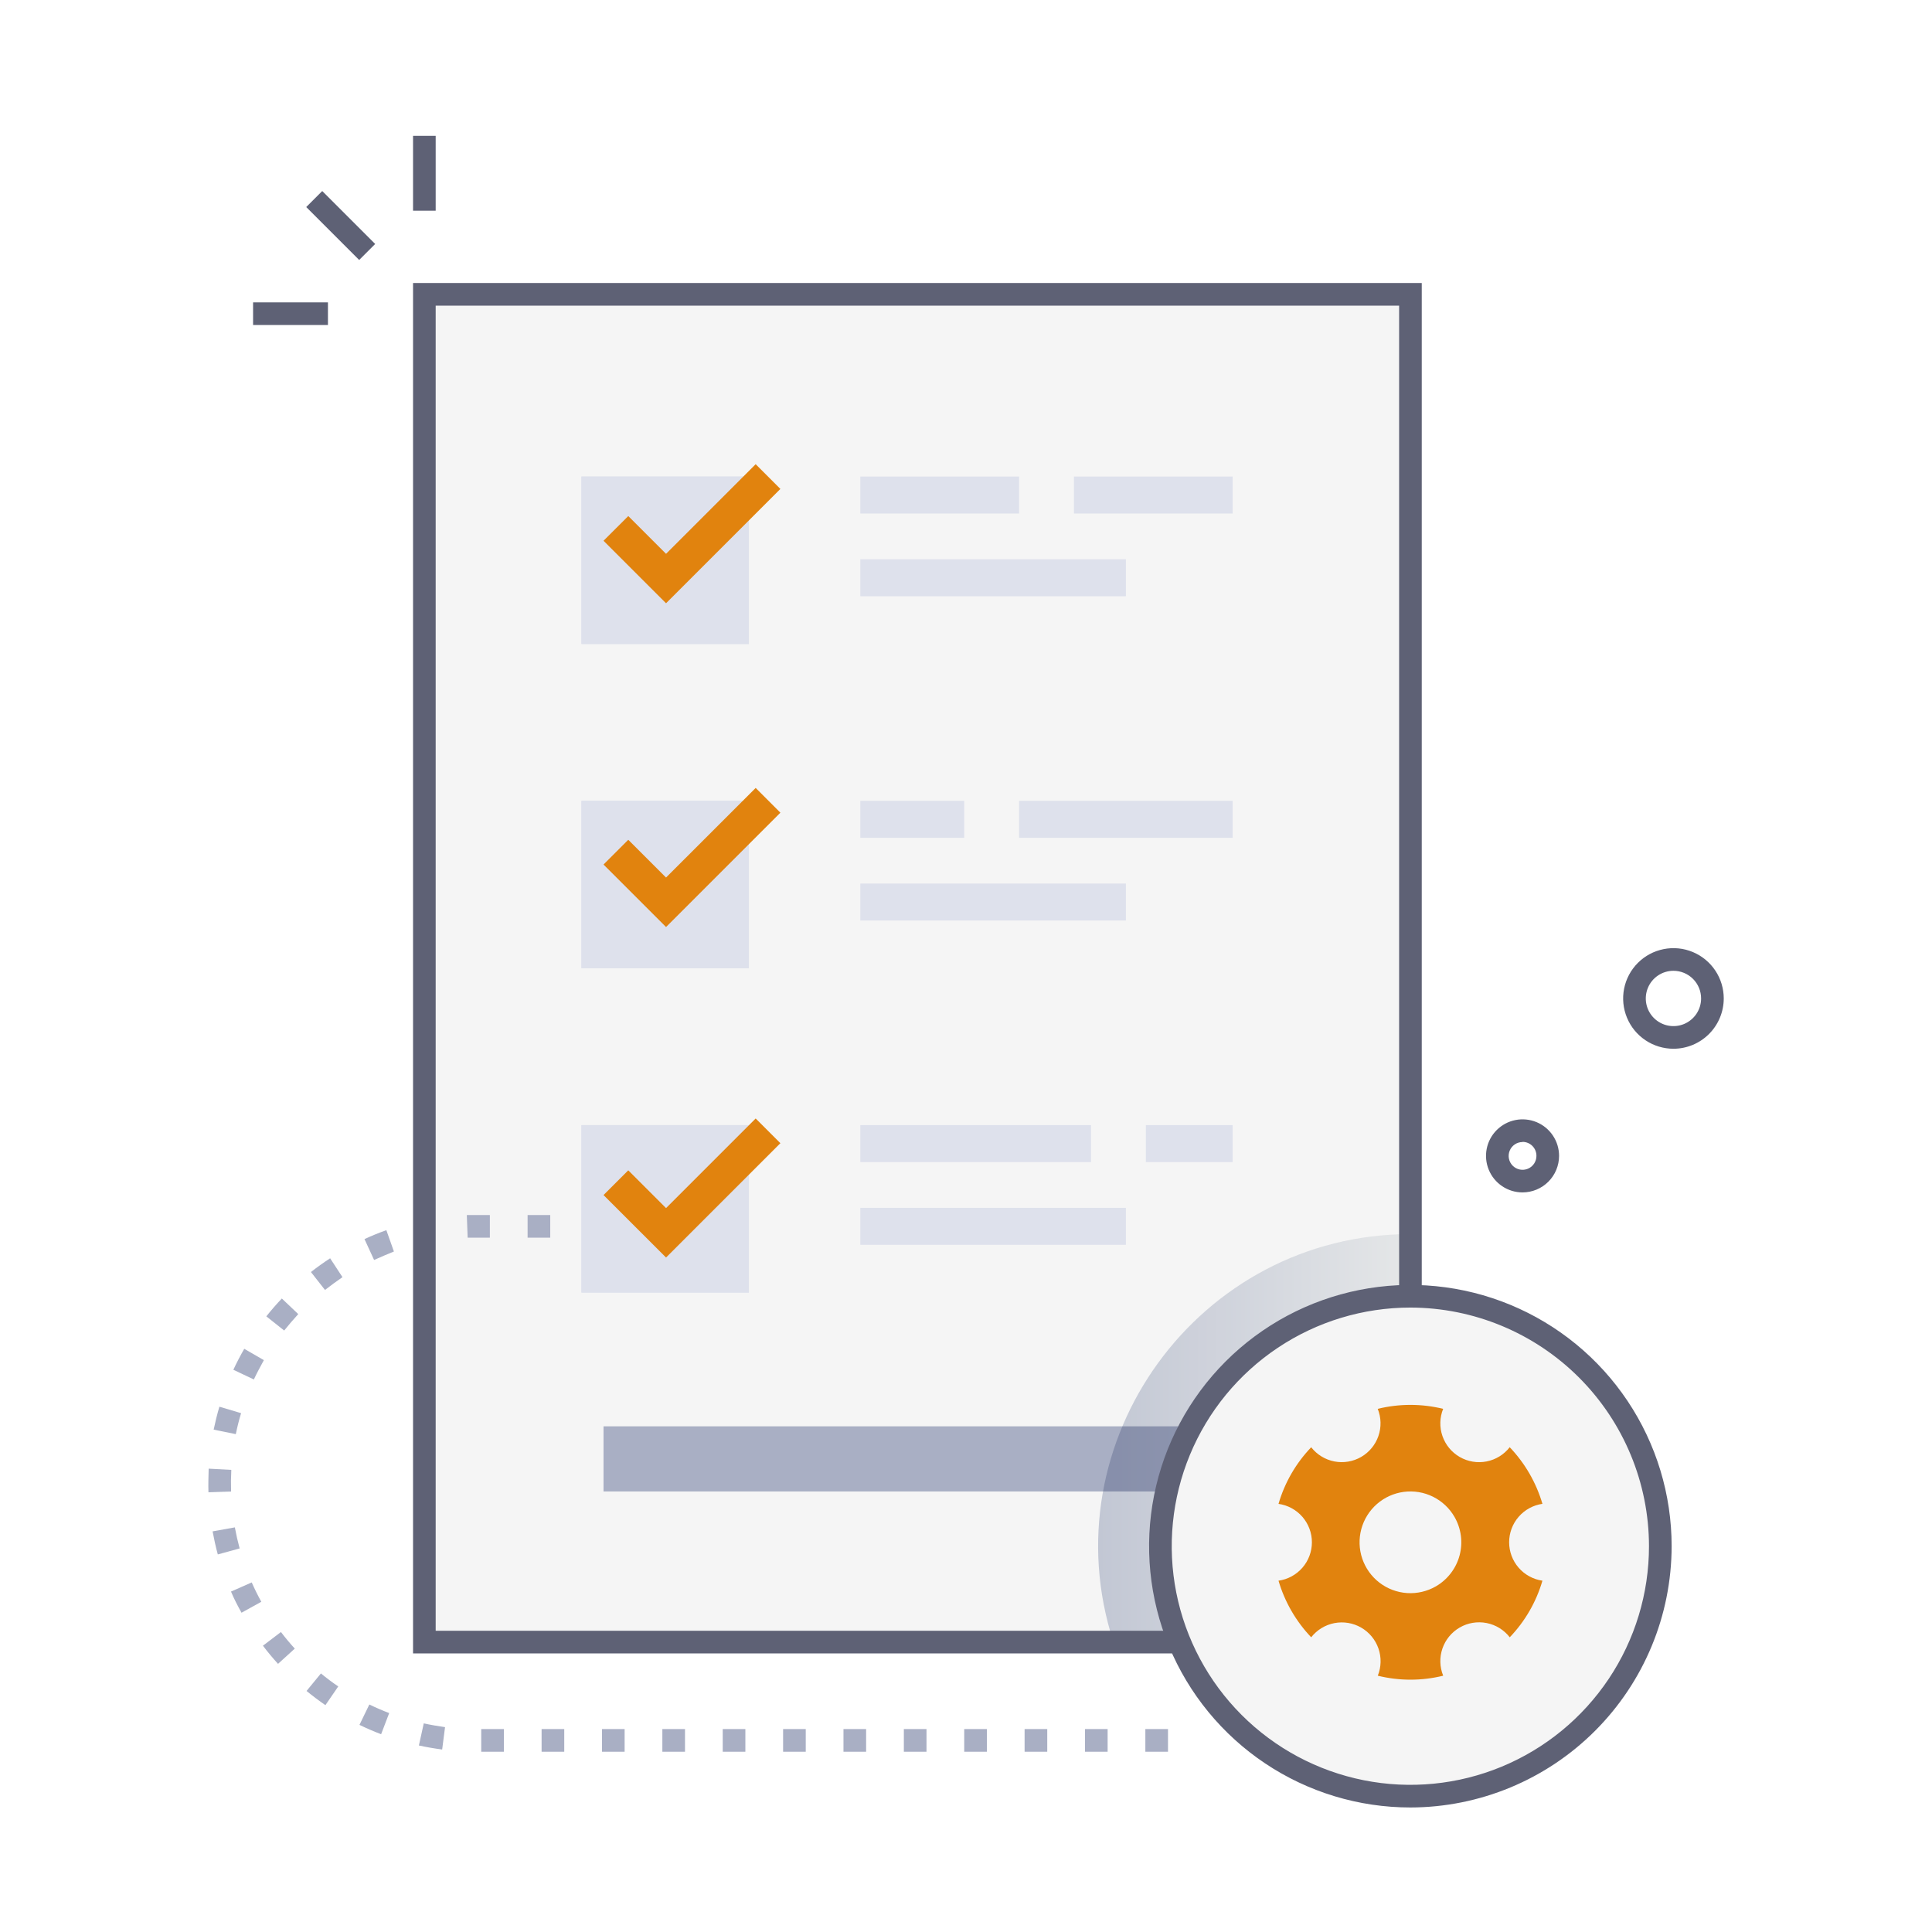
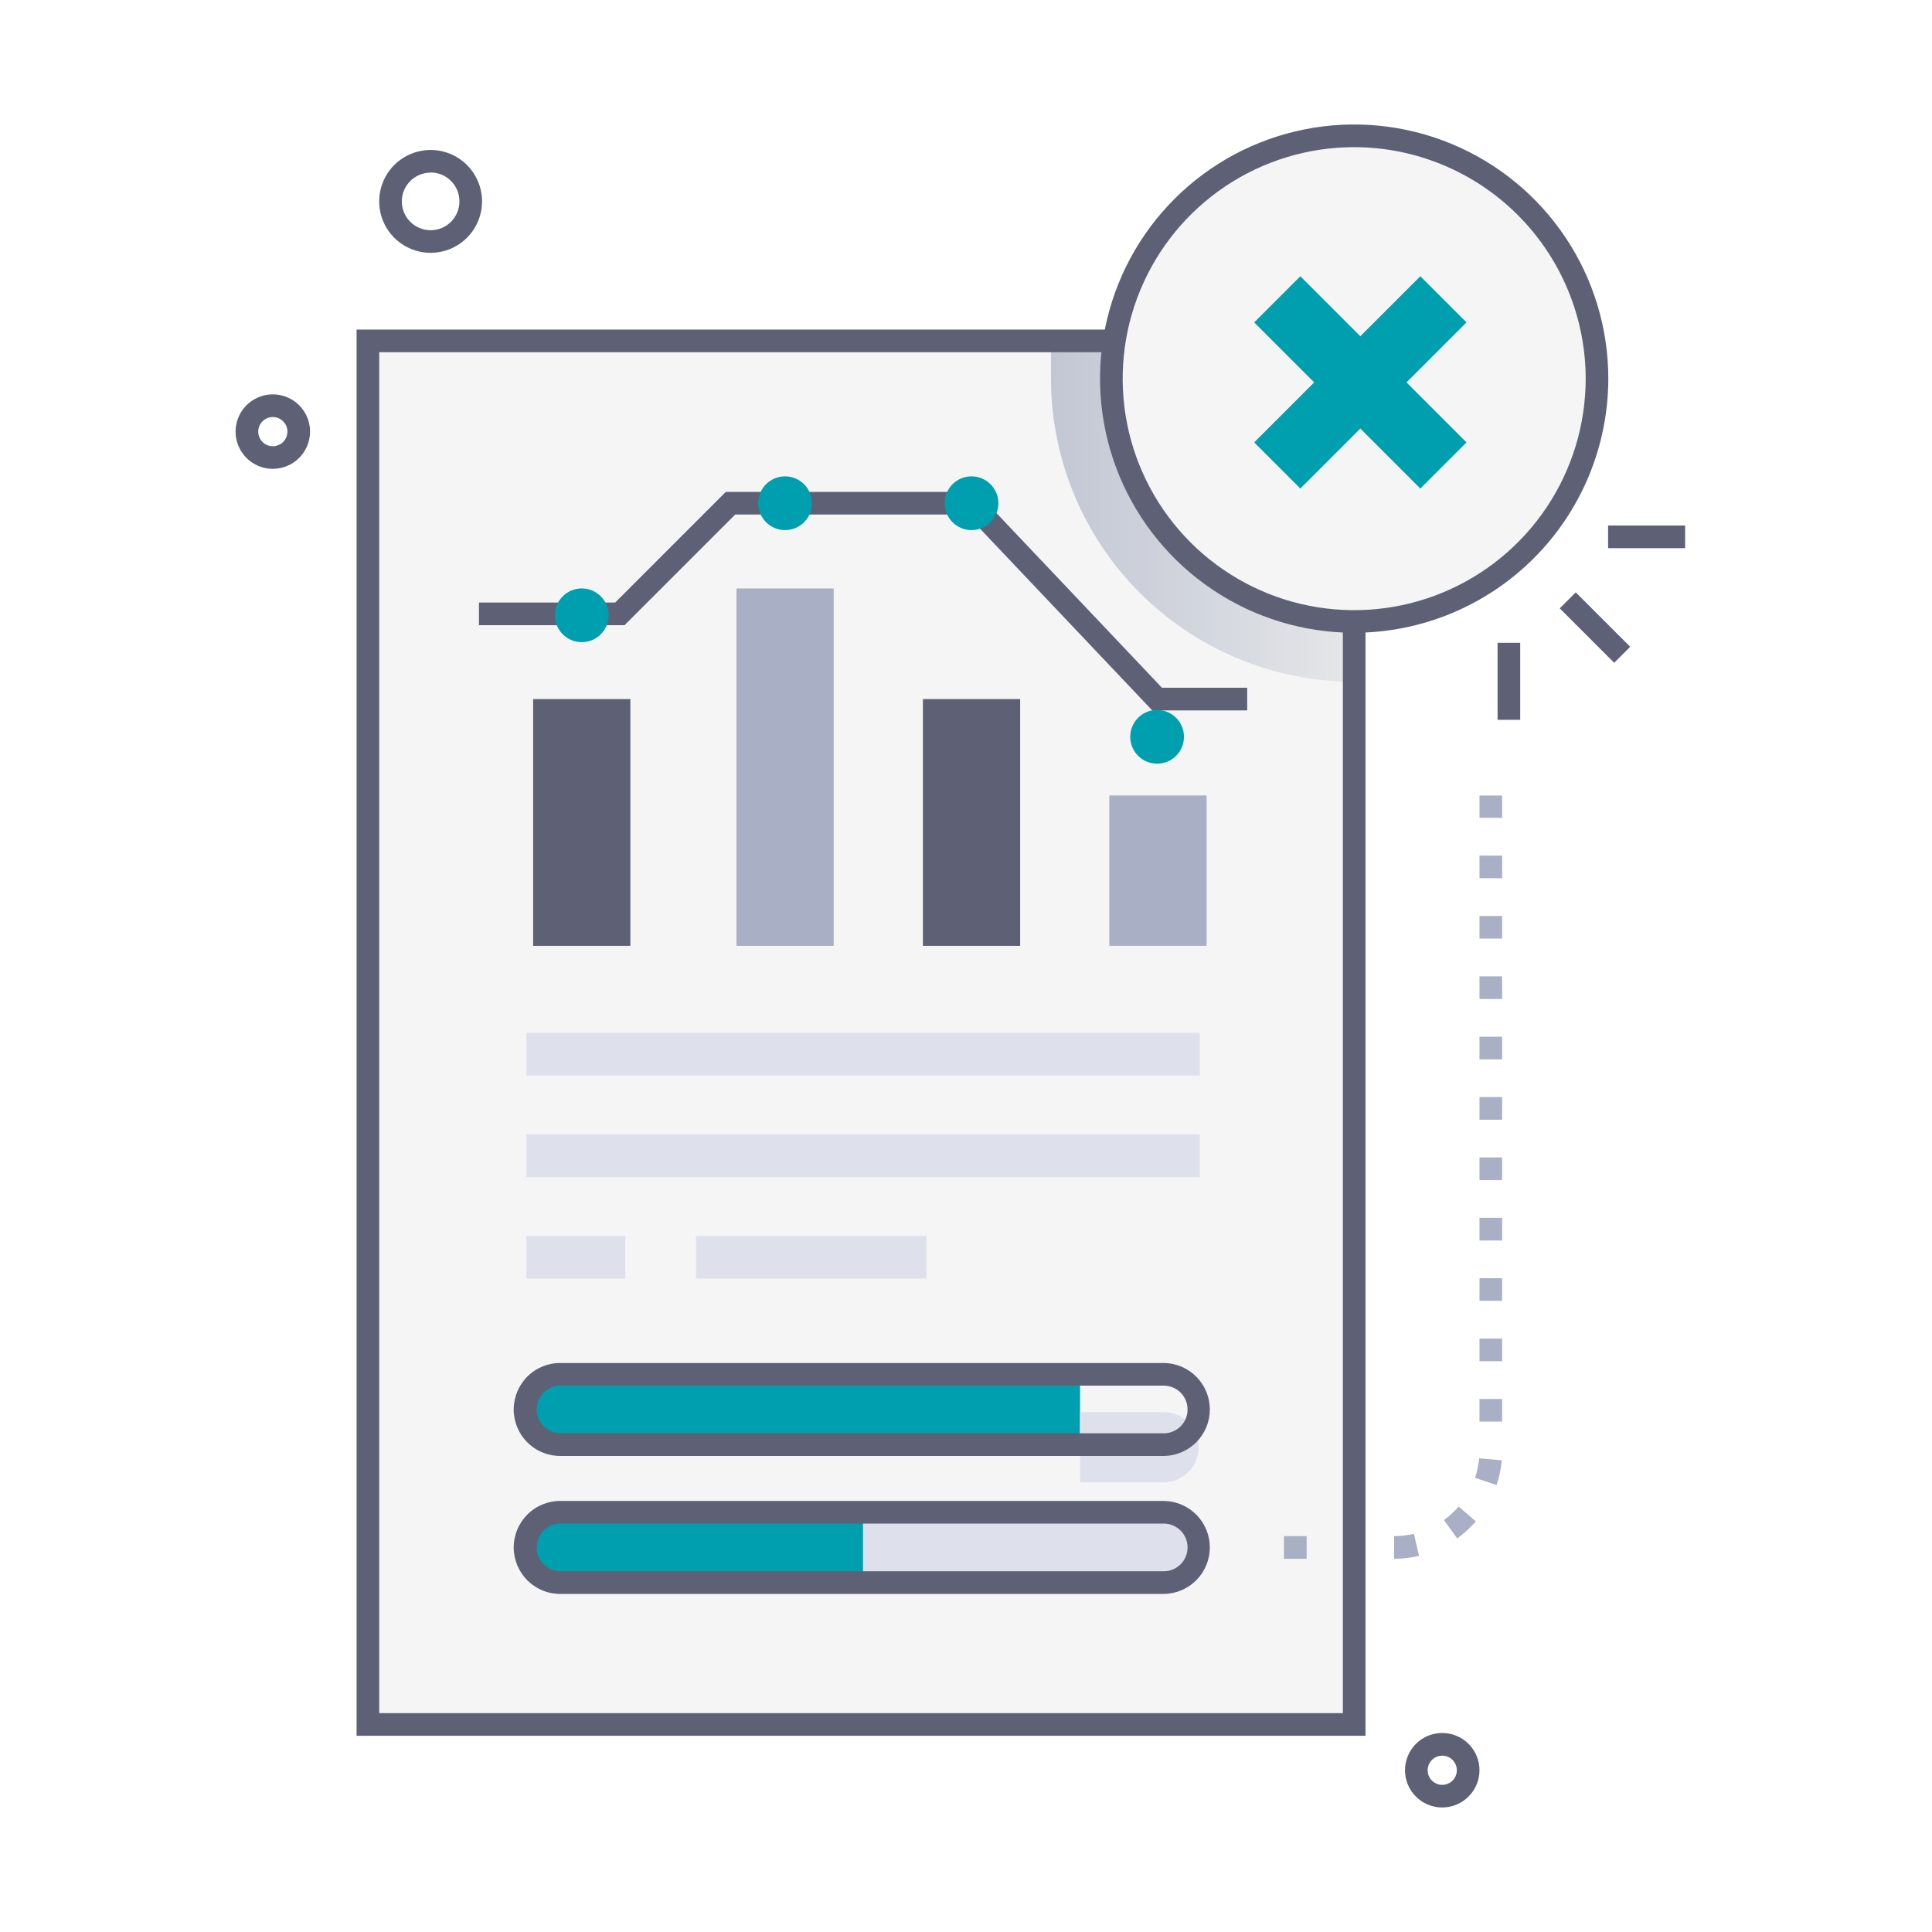
<svg xmlns="http://www.w3.org/2000/svg" width="148" height="148" viewBox="0 0 148 148" fill="none">
-   <path d="M108.046 22.555H32.508V125.791H108.046V22.555Z" fill="#F5F5F5" />
-   <path d="M94.428 109.263H46.233V114.252H94.428V109.263Z" fill="#A9AFC4" />
-   <path style="mix-blend-mode:multiply" d="M108.046 94.538V125.791H85.297C80.307 110.451 91.815 94.538 108.046 94.538Z" fill="url(#paint0_linear_1_995)" />
-   <path d="M108.913 126.659H31.641V21.68H108.913V126.659ZM33.375 124.924H107.179V23.414H33.375V124.924Z" fill="#5E6175" />
-   <path d="M57.367 36.506H44.542V49.331H57.367V36.506Z" fill="#DEE1EC" />
-   <path d="M57.367 61.348H44.542V74.173H57.367V61.348Z" fill="#DEE1EC" />
-   <path d="M57.367 86.19H44.542V99.016H57.367V86.19Z" fill="#DEE1EC" />
-   <path d="M57.367 36.506H44.542V49.331H57.367V36.506Z" fill="#DEE1EC" />
-   <path d="M57.367 61.348H44.542V74.173H57.367V61.348Z" fill="#DEE1EC" />
-   <path d="M57.367 86.19H44.542V99.016H57.367V86.19Z" fill="#DEE1EC" />
-   <path d="M78.067 36.506H65.906V39.339H78.067V36.506Z" fill="#DEE1EC" />
-   <path d="M94.428 36.506H82.267V39.339H94.428V36.506Z" fill="#DEE1EC" />
-   <path d="M86.248 42.842H65.906V45.675H86.248V42.842Z" fill="#DEE1EC" />
-   <path d="M73.864 61.348H65.906V64.18H73.864V61.348Z" fill="#DEE1EC" />
-   <path d="M94.428 61.348H78.067V64.18H94.428V61.348Z" fill="#DEE1EC" />
-   <path d="M86.248 67.684H65.906V70.517H86.248V67.684Z" fill="#DEE1EC" />
-   <path d="M83.577 86.19H65.906V89.023H83.577V86.19Z" fill="#DEE1EC" />
-   <path d="M94.428 86.19H87.777V89.023H94.428V86.19Z" fill="#DEE1EC" />
-   <path d="M86.248 92.526H65.906V95.359H86.248V92.526Z" fill="#DEE1EC" />
-   <path d="M108.046 137.594C118.621 137.594 127.193 129.021 127.193 118.446C127.193 107.871 118.621 99.299 108.046 99.299C97.471 99.299 88.898 107.871 88.898 118.446C88.898 129.021 97.471 137.594 108.046 137.594Z" fill="#F5F5F5" />
-   <path d="M108.046 138.461C104.087 138.462 100.217 137.289 96.925 135.091C93.632 132.892 91.066 129.767 89.55 126.11C88.035 122.452 87.638 118.428 88.409 114.545C89.181 110.662 91.087 107.095 93.885 104.296C96.684 101.496 100.251 99.589 104.133 98.817C108.016 98.044 112.04 98.44 115.698 99.954C119.355 101.469 122.482 104.035 124.681 107.326C126.881 110.618 128.055 114.487 128.055 118.446C128.049 123.752 125.939 128.838 122.188 132.59C118.437 136.342 113.351 138.453 108.046 138.461ZM108.046 100.166C104.43 100.165 100.895 101.236 97.888 103.244C94.881 105.252 92.537 108.106 91.153 111.447C89.768 114.787 89.406 118.463 90.11 122.009C90.815 125.555 92.555 128.813 95.112 131.37C97.668 133.927 100.925 135.669 104.472 136.375C108.018 137.081 111.694 136.719 115.034 135.336C118.375 133.952 121.23 131.609 123.239 128.603C125.248 125.597 126.32 122.062 126.32 118.446C126.315 113.601 124.388 108.955 120.962 105.528C117.536 102.101 112.891 100.173 108.046 100.166Z" fill="#5E6175" />
-   <path d="M115.651 110.864C115.21 111.43 114.58 111.817 113.877 111.954C113.173 112.091 112.444 111.97 111.823 111.612C111.202 111.254 110.731 110.684 110.498 110.006C110.264 109.328 110.283 108.589 110.552 107.924C108.906 107.52 107.186 107.52 105.54 107.924C105.807 108.589 105.827 109.327 105.593 110.004C105.36 110.681 104.89 111.251 104.27 111.609C103.65 111.967 102.921 112.089 102.218 111.953C101.515 111.817 100.885 111.431 100.443 110.867C99.272 112.089 98.413 113.577 97.94 115.203C98.65 115.303 99.299 115.655 99.769 116.196C100.239 116.737 100.498 117.429 100.498 118.146C100.498 118.862 100.239 119.554 99.769 120.095C99.299 120.636 98.65 120.989 97.94 121.088C98.417 122.713 99.275 124.199 100.443 125.424C100.885 124.86 101.516 124.474 102.219 124.338C102.922 124.202 103.651 124.323 104.271 124.681C104.892 125.039 105.363 125.609 105.597 126.286C105.831 126.963 105.812 127.702 105.545 128.367C107.191 128.772 108.91 128.772 110.555 128.367C110.285 127.702 110.264 126.962 110.497 126.283C110.73 125.604 111.201 125.033 111.822 124.674C112.444 124.315 113.174 124.194 113.879 124.331C114.583 124.469 115.214 124.858 115.654 125.424C116.825 124.201 117.684 122.714 118.157 121.088C117.449 120.986 116.801 120.633 116.333 120.092C115.864 119.551 115.607 118.86 115.607 118.144C115.607 117.429 115.864 116.737 116.333 116.197C116.801 115.656 117.449 115.302 118.157 115.2C117.679 113.576 116.82 112.089 115.651 110.864ZM109.994 121.522C109.327 121.907 108.56 122.086 107.79 122.036C107.021 121.985 106.284 121.708 105.673 121.239C105.061 120.769 104.603 120.129 104.355 119.399C104.108 118.669 104.082 117.882 104.282 117.137C104.482 116.393 104.898 115.724 105.478 115.216C106.058 114.708 106.776 114.384 107.54 114.284C108.304 114.184 109.081 114.313 109.772 114.655C110.463 114.996 111.037 115.535 111.422 116.203C111.937 117.098 112.076 118.161 111.809 119.158C111.541 120.155 110.888 121.005 109.994 121.522Z" fill="#E1830E" />
-   <path d="M51.022 46.212L46.233 41.425L48.129 39.532L51.022 42.426L57.888 35.56L59.781 37.454L51.022 46.212Z" fill="#E1830E" />
-   <path d="M51.022 71.014L46.233 66.227L48.129 64.331L51.022 67.224L57.888 60.359L59.781 62.255L51.022 71.014Z" fill="#E1830E" />
-   <path d="M51.022 96.333L46.233 91.546L48.129 89.653L51.022 92.546L57.888 85.681L59.781 87.574L51.022 96.333Z" fill="#E1830E" />
-   <path d="M116.634 91.344C116.08 91.344 115.539 91.18 115.079 90.872C114.619 90.565 114.26 90.128 114.049 89.616C113.837 89.105 113.781 88.543 113.889 88C113.997 87.457 114.264 86.958 114.655 86.567C115.047 86.176 115.545 85.909 116.088 85.801C116.631 85.693 117.193 85.749 117.705 85.96C118.216 86.172 118.653 86.531 118.96 86.991C119.268 87.451 119.432 87.992 119.432 88.546C119.431 89.287 119.136 89.999 118.612 90.523C118.087 91.048 117.376 91.343 116.634 91.344ZM116.634 87.485C116.423 87.485 116.218 87.547 116.043 87.664C115.868 87.781 115.731 87.948 115.651 88.142C115.57 88.337 115.549 88.551 115.591 88.757C115.632 88.963 115.734 89.153 115.883 89.302C116.032 89.45 116.222 89.552 116.428 89.592C116.635 89.633 116.849 89.611 117.043 89.531C117.237 89.45 117.403 89.313 117.52 89.137C117.636 88.962 117.698 88.756 117.698 88.546C117.699 88.405 117.673 88.266 117.62 88.135C117.567 88.005 117.489 87.887 117.39 87.787C117.291 87.687 117.173 87.608 117.043 87.554C116.914 87.5 116.774 87.473 116.634 87.473V87.485Z" fill="#5E6175" />
-   <path d="M128.193 80.339C127.431 80.339 126.686 80.113 126.053 79.69C125.419 79.266 124.925 78.665 124.634 77.96C124.342 77.256 124.266 76.482 124.414 75.734C124.563 74.987 124.93 74.3 125.469 73.761C126.008 73.222 126.694 72.856 127.442 72.707C128.189 72.558 128.964 72.634 129.668 72.926C130.372 73.218 130.974 73.712 131.397 74.345C131.821 74.979 132.047 75.724 132.047 76.486C132.046 77.508 131.64 78.487 130.917 79.21C130.195 79.932 129.215 80.338 128.193 80.339ZM128.193 74.367C127.774 74.367 127.365 74.491 127.016 74.724C126.668 74.957 126.396 75.288 126.236 75.675C126.076 76.062 126.034 76.488 126.115 76.899C126.197 77.31 126.399 77.688 126.695 77.984C126.992 78.281 127.369 78.482 127.78 78.564C128.191 78.646 128.617 78.604 129.004 78.444C129.391 78.283 129.722 78.011 129.955 77.663C130.188 77.315 130.312 76.905 130.312 76.486C130.312 75.924 130.089 75.385 129.692 74.988C129.294 74.59 128.755 74.367 128.193 74.367Z" fill="#5E6175" />
-   <path d="M24.685 14.634L23.459 15.861L27.514 19.916L28.741 18.689L24.685 14.634Z" fill="#5E6175" />
-   <path d="M25.122 23.163H19.387V24.897H25.122V23.163Z" fill="#5E6175" />
-   <path d="M33.375 10.406H31.641V16.141H33.375V10.406Z" fill="#5E6175" />
-   <path d="M89.474 134.189H87.739V132.454H89.474V134.189ZM84.849 134.189H83.114V132.454H84.849V134.189ZM80.224 134.189H78.489V132.454H80.224V134.189ZM75.599 134.189H73.864V132.454H75.599V134.189ZM70.974 134.189H69.239V132.454H70.974V134.189ZM66.349 134.189H64.614V132.454H66.349V134.189ZM61.724 134.189H59.989V132.454H61.724V134.189ZM57.099 134.189H55.364V132.454H57.099V134.189ZM52.474 134.189H50.739V132.454H52.474V134.189ZM47.849 134.189H46.114V132.454H47.849V134.189ZM43.224 134.189H41.489V132.454H43.224V134.189ZM38.599 134.189H36.864V132.454H38.599V134.189ZM33.872 134.021C33.274 133.943 32.676 133.839 32.089 133.712L32.462 132.018C32.996 132.136 33.546 132.229 34.092 132.307L33.872 134.021ZM29.195 132.85C28.634 132.636 28.077 132.394 27.536 132.133L28.293 130.572C28.788 130.812 29.299 131.035 29.814 131.229L29.195 132.85ZM24.929 130.622C24.432 130.28 23.946 129.916 23.483 129.535L24.585 128.193C25.01 128.543 25.452 128.879 25.912 129.188L24.929 130.622ZM21.298 127.459C20.893 127.014 20.503 126.546 20.142 126.069L21.521 125.02C21.853 125.456 22.212 125.887 22.582 126.291L21.298 127.459ZM18.5 123.542C18.211 123.016 17.922 122.47 17.696 121.921L19.283 121.221C19.503 121.721 19.752 122.221 20.018 122.704L18.5 123.542ZM16.685 119.076C16.526 118.498 16.396 117.903 16.286 117.31L17.991 117.004C18.09 117.544 18.214 118.088 18.358 118.617L16.685 119.076ZM15.968 114.316C15.948 113.737 15.968 113.13 15.985 112.506L17.72 112.599C17.691 113.142 17.685 113.703 17.702 114.258L15.968 114.316ZM18.066 109.861L16.367 109.517C16.488 108.939 16.636 108.335 16.806 107.76L18.468 108.254C18.309 108.78 18.173 109.323 18.064 109.861H18.066ZM19.448 105.675L17.876 104.93C18.13 104.386 18.41 103.846 18.711 103.325L20.214 104.193C19.945 104.684 19.679 105.178 19.445 105.675H19.448ZM21.761 101.918L20.402 100.839C20.775 100.368 21.174 99.909 21.59 99.472L22.848 100.666C22.477 101.074 22.11 101.496 21.769 101.926L21.761 101.918ZM24.888 98.807L23.819 97.443C24.293 97.073 24.787 96.717 25.29 96.391L26.235 97.836C25.784 98.151 25.331 98.475 24.897 98.816L24.888 98.807ZM28.646 96.495L27.921 94.919C28.467 94.668 29.033 94.437 29.597 94.237L30.175 95.871C29.678 96.079 29.163 96.287 28.663 96.518L28.646 96.495Z" fill="#A9AFC4" />
-   <path d="M35.824 94.812L35.76 93.078C36.211 93.078 36.387 93.078 37.526 93.078V94.812C36.662 94.812 36.295 94.812 35.824 94.812ZM42.151 94.812H40.417V93.078H42.151V94.812Z" fill="#A9AFC4" />
+   <path d="M103.736 26.114H28.184V132.107H103.736V26.114Z" fill="#F5F5F5" />
+   <path style="mix-blend-mode:multiply" d="M103.736 26.114H80.51V29.005C80.517 35.162 82.966 41.066 87.32 45.419C91.675 49.773 97.578 52.222 103.736 52.228C103.736 28.481 103.765 29.005 103.736 29.005V26.114Z" fill="url(#paint0_linear_1131_1194)" />
+   <path d="M91.91 79.122H40.321V82.394H91.91V79.122Z" fill="#DEE1EC" />
+   <path d="M104.603 132.969H27.316V25.247H104.603V132.969ZM29.051 131.234H102.869V26.981H29.051V131.234Z" fill="#5E6175" />
+   <path d="M84.979 72.454H92.428V60.937H84.979V72.454Z" fill="#A9AFC4" />
+   <path d="M70.699 72.456H78.148V53.552H70.699V72.456Z" fill="#5E6175" />
+   <path d="M40.839 72.456H48.288V53.552H40.839V72.456Z" fill="#5E6175" />
+   <path d="M56.416 72.456H63.865V45.079H56.416V72.456Z" fill="#A9AFC4" />
+   <path d="M91.91 86.898H40.321V90.17H91.91V86.898Z" fill="#DEE1EC" />
+   <path d="M47.898 94.674H40.321V97.946H47.898V94.674Z" fill="#DEE1EC" />
+   <path d="M70.968 94.674H53.315V97.946H70.968V94.674Z" fill="#DEE1EC" />
+   <path d="M103.736 47.609C114.009 47.609 122.337 39.281 122.337 29.007C122.337 18.734 114.009 10.406 103.736 10.406C93.463 10.406 85.135 18.734 85.135 29.007C85.135 39.281 93.463 47.609 103.736 47.609Z" fill="#F5F5F5" />
+   <path d="M103.736 48.473C99.885 48.473 96.121 47.331 92.92 45.192C89.718 43.052 87.223 40.012 85.749 36.454C84.276 32.897 83.891 28.982 84.642 25.205C85.393 21.429 87.248 17.96 89.971 15.237C92.694 12.515 96.163 10.661 99.94 9.91C103.716 9.159 107.631 9.545 111.188 11.019C114.745 12.493 117.786 14.989 119.925 18.191C122.064 21.392 123.205 25.157 123.204 29.007C123.198 34.169 121.145 39.117 117.495 42.766C113.845 46.415 108.897 48.468 103.736 48.473ZM103.736 11.273C100.228 11.273 96.8 12.313 93.883 14.262C90.967 16.211 88.694 18.98 87.352 22.221C86.01 25.461 85.658 29.027 86.343 32.467C87.027 35.907 88.716 39.067 91.196 41.547C93.676 44.027 96.836 45.716 100.276 46.401C103.716 47.085 107.282 46.734 110.522 45.392C113.763 44.049 116.533 41.776 118.481 38.86C120.43 35.944 121.47 32.515 121.47 29.007C121.465 24.306 119.594 19.798 116.27 16.474C112.945 13.149 108.438 11.279 103.736 11.273Z" fill="#5E6175" />
+   <path d="M95.541 54.419H88.265L74.049 39.417H56.318L47.843 47.892H36.691V46.157H47.126L55.598 37.682H74.795L89.011 52.684H95.541V54.419Z" fill="#5E6175" />
+   <path d="M88.638 58.501C89.775 58.501 90.696 57.579 90.696 56.442C90.696 55.306 89.775 54.384 88.638 54.384C87.501 54.384 86.58 55.306 86.58 56.442C86.58 57.579 87.501 58.501 88.638 58.501Z" fill="#009FAF" />
+   <path d="M74.422 40.608C75.559 40.608 76.48 39.686 76.48 38.549C76.48 37.413 75.559 36.491 74.422 36.491C73.285 36.491 72.364 37.413 72.364 38.549C72.364 39.686 73.285 40.608 74.422 40.608Z" fill="#009FAF" />
+   <path d="M60.139 40.608C61.276 40.608 62.198 39.686 62.198 38.549C62.198 37.413 61.276 36.491 60.139 36.491C59.003 36.491 58.081 37.413 58.081 38.549C58.081 39.686 59.003 40.608 60.139 40.608Z" fill="#009FAF" />
+   <path d="M44.565 49.193C45.701 49.193 46.623 48.271 46.623 47.135C46.623 45.998 45.701 45.076 44.565 45.076C43.428 45.076 42.507 45.998 42.507 47.135C42.507 48.271 43.428 49.193 44.565 49.193Z" fill="#009FAF" />
+   <path d="M82.736 110.665H43.013C42.314 110.642 41.651 110.348 41.165 109.846C40.679 109.343 40.407 108.671 40.407 107.972C40.407 107.273 40.679 106.601 41.165 106.099C41.651 105.596 42.314 105.302 43.013 105.279H82.736V110.665Z" fill="#009FAF" />
+   <path d="M89.219 113.555H82.735V108.17H89.219C89.918 108.193 90.581 108.487 91.067 108.989C91.553 109.492 91.825 110.163 91.825 110.863C91.825 111.562 91.553 112.234 91.067 112.736C90.581 113.239 89.918 113.532 89.219 113.555Z" fill="#DEE1EC" />
+   <path d="M89.219 111.532H43.015C42.539 111.545 42.065 111.463 41.622 111.291C41.178 111.118 40.773 110.858 40.432 110.526C40.09 110.194 39.819 109.797 39.633 109.358C39.448 108.92 39.352 108.448 39.352 107.972C39.352 107.496 39.448 107.025 39.633 106.586C39.819 106.147 40.09 105.75 40.432 105.418C40.773 105.086 41.178 104.826 41.622 104.654C42.065 104.481 42.539 104.399 43.015 104.412H89.219C90.145 104.439 91.025 104.825 91.671 105.49C92.317 106.155 92.679 107.045 92.679 107.972C92.679 108.899 92.317 109.789 91.671 110.454C91.025 111.119 90.145 111.505 89.219 111.532ZM43.015 106.147C42.769 106.137 42.524 106.177 42.294 106.264C42.064 106.351 41.854 106.484 41.677 106.655C41.499 106.825 41.358 107.03 41.262 107.256C41.165 107.483 41.116 107.726 41.116 107.972C41.116 108.218 41.165 108.462 41.262 108.688C41.358 108.914 41.499 109.119 41.677 109.289C41.854 109.46 42.064 109.593 42.294 109.68C42.524 109.767 42.769 109.807 43.015 109.798H89.219C89.691 109.779 90.137 109.578 90.464 109.238C90.791 108.898 90.973 108.444 90.973 107.972C90.973 107.5 90.791 107.047 90.464 106.706C90.137 106.366 89.691 106.165 89.219 106.147H43.015Z" fill="#5E6175" />
+   <path d="M66.117 121.233H43.013C42.314 121.21 41.651 120.916 41.165 120.414C40.679 119.911 40.407 119.239 40.407 118.54C40.407 117.841 40.679 117.169 41.165 116.667C41.651 116.164 42.314 115.87 43.013 115.848H66.117V121.233Z" fill="#009FAF" />
+   <path d="M89.219 121.233H66.117V115.848H89.219C89.918 115.87 90.581 116.164 91.067 116.667C91.553 117.169 91.825 117.841 91.825 118.54C91.825 119.239 91.553 119.911 91.067 120.414C90.581 120.916 89.918 121.21 89.219 121.233Z" fill="#DEE1EC" />
+   <path d="M89.219 122.1H43.015C42.539 122.114 42.065 122.032 41.622 121.859C41.178 121.686 40.773 121.426 40.432 121.094C40.09 120.762 39.819 120.365 39.633 119.926C39.448 119.488 39.352 119.016 39.352 118.54C39.352 118.064 39.448 117.593 39.633 117.154C39.819 116.715 40.09 116.318 40.432 115.986C40.773 115.654 41.178 115.394 41.622 115.222C42.065 115.049 42.539 114.967 43.015 114.98H89.219C90.145 115.007 91.025 115.393 91.671 116.058C92.317 116.723 92.679 117.613 92.679 118.54C92.679 119.467 92.317 120.358 91.671 121.022C91.025 121.687 90.145 122.074 89.219 122.1ZM43.015 116.715C42.769 116.705 42.524 116.745 42.294 116.832C42.064 116.92 41.854 117.052 41.677 117.223C41.499 117.393 41.358 117.598 41.262 117.824C41.165 118.051 41.116 118.294 41.116 118.54C41.116 118.786 41.165 119.03 41.262 119.256C41.358 119.482 41.499 119.687 41.677 119.857C41.854 120.028 42.064 120.161 42.294 120.248C42.524 120.335 42.769 120.375 43.015 120.366H89.219C89.691 120.347 90.137 120.146 90.464 119.806C90.791 119.466 90.973 119.012 90.973 118.54C90.973 118.068 90.791 117.615 90.464 117.274C90.137 116.934 89.691 116.734 89.219 116.715H43.015Z" fill="#5E6175" />
+   <path d="M20.899 35.916C20.335 35.916 19.783 35.749 19.314 35.435C18.845 35.121 18.479 34.676 18.263 34.154C18.047 33.633 17.991 33.059 18.101 32.505C18.212 31.952 18.483 31.443 18.883 31.044C19.282 30.646 19.791 30.374 20.344 30.264C20.898 30.155 21.472 30.212 21.993 30.428C22.514 30.644 22.96 31.011 23.273 31.48C23.586 31.95 23.753 32.502 23.752 33.066C23.751 33.822 23.45 34.546 22.915 35.081C22.38 35.615 21.655 35.915 20.899 35.916ZM20.899 31.947C20.678 31.947 20.462 32.013 20.278 32.136C20.094 32.259 19.95 32.433 19.866 32.638C19.781 32.842 19.759 33.067 19.802 33.284C19.845 33.501 19.952 33.7 20.108 33.857C20.265 34.013 20.464 34.12 20.681 34.163C20.898 34.206 21.123 34.184 21.327 34.099C21.532 34.015 21.706 33.871 21.829 33.687C21.952 33.503 22.018 33.287 22.018 33.066C22.017 32.769 21.899 32.485 21.689 32.276C21.48 32.066 21.196 31.948 20.899 31.947Z" fill="#5E6175" />
+   <path d="M110.482 138.461C109.918 138.461 109.367 138.294 108.897 137.98C108.428 137.667 108.063 137.221 107.847 136.7C107.631 136.178 107.574 135.605 107.684 135.051C107.794 134.498 108.066 133.989 108.465 133.59C108.864 133.191 109.372 132.92 109.926 132.81C110.479 132.7 111.053 132.756 111.574 132.972C112.096 133.188 112.541 133.554 112.855 134.023C113.168 134.492 113.335 135.044 113.335 135.608C113.335 136.364 113.034 137.09 112.499 137.624C111.964 138.159 111.239 138.46 110.482 138.461ZM110.482 134.492C110.261 134.492 110.045 134.558 109.861 134.681C109.677 134.804 109.533 134.979 109.449 135.183C109.364 135.388 109.342 135.613 109.385 135.83C109.429 136.047 109.536 136.246 109.692 136.403C109.849 136.559 110.049 136.665 110.266 136.708C110.483 136.751 110.708 136.729 110.913 136.643C111.117 136.558 111.291 136.415 111.414 136.23C111.537 136.046 111.602 135.829 111.601 135.608C111.6 135.312 111.482 135.028 111.272 134.819C111.063 134.61 110.779 134.492 110.482 134.492Z" fill="#5E6175" />
+   <path d="M32.991 19.367C32.211 19.368 31.449 19.137 30.801 18.704C30.152 18.272 29.647 17.656 29.348 16.936C29.05 16.216 28.971 15.424 29.123 14.659C29.275 13.895 29.651 13.193 30.202 12.641C30.753 12.09 31.455 11.715 32.22 11.563C32.984 11.411 33.777 11.489 34.497 11.788C35.217 12.086 35.832 12.592 36.265 13.24C36.698 13.889 36.928 14.651 36.928 15.43C36.926 16.474 36.511 17.474 35.773 18.212C35.035 18.95 34.034 19.366 32.991 19.367ZM32.991 13.225C32.554 13.224 32.128 13.353 31.765 13.595C31.401 13.837 31.118 14.181 30.951 14.584C30.784 14.987 30.739 15.431 30.824 15.859C30.909 16.287 31.119 16.68 31.427 16.989C31.735 17.297 32.129 17.508 32.556 17.593C32.984 17.678 33.428 17.635 33.831 17.468C34.234 17.301 34.579 17.018 34.821 16.656C35.064 16.293 35.193 15.867 35.193 15.43C35.195 15.14 35.139 14.852 35.029 14.583C34.919 14.315 34.757 14.07 34.553 13.864C34.348 13.658 34.105 13.495 33.837 13.383C33.569 13.271 33.281 13.213 32.991 13.213V13.225Z" fill="#5E6175" />
+   <path d="M120.709 45.376L119.482 46.602L123.654 50.774L124.881 49.547L120.709 45.376Z" fill="#5E6175" />
+   <path d="M129.087 40.258H123.187V41.992H129.087V40.258Z" fill="#5E6175" />
+   <path d="M116.455 49.242H114.72V55.142H116.455V49.242Z" fill="#5E6175" />
+   <path d="M106.791 119.409V117.674C107.302 117.674 107.811 117.615 108.309 117.498L108.708 119.186C108.08 119.334 107.437 119.409 106.791 119.409ZM111.627 117.851L110.613 116.443C111.027 116.144 111.406 115.798 111.74 115.411L113.052 116.547C112.629 117.035 112.15 117.472 111.627 117.851ZM114.642 113.761L112.997 113.208C113.159 112.724 113.264 112.223 113.31 111.714L115.044 111.867C114.984 112.512 114.85 113.147 114.642 113.761ZM115.07 108.901H113.336V107.167H115.07V108.901ZM115.07 104.276H113.336V102.542H115.07V104.276ZM115.07 99.651H113.336V97.917H115.07V99.651ZM115.07 95.026H113.336V93.292H115.07V95.026ZM115.07 90.401H113.336V88.667H115.07V90.401ZM115.07 85.776H113.336V84.042H115.07V85.776ZM115.07 81.151H113.336V79.417H115.07V81.151ZM115.07 76.526H113.336V74.792H115.07V76.526ZM115.07 71.901H113.336V70.167H115.07V71.901ZM115.07 67.276H113.336V65.542H115.07V67.276ZM115.07 62.651H113.336V60.94H115.07V62.651Z" fill="#A9AFC4" />
+   <path d="M100.094 117.674H98.359V119.409H100.094V117.674Z" fill="#A9AFC4" />
+   <rect x="96.075" y="24.697" width="5" height="18" transform="rotate(-45 96.0754 24.6967)" fill="#009FAF" />
+   <rect width="5" height="18" transform="matrix(-0.707107 -0.707107 -0.707107 0.707107 112.339 24.6967)" fill="#009FAF" />
  <defs>
-     <linearGradient id="paint0_linear_1_995" x1="84.12" y1="110.165" x2="108.046" y2="110.165" gradientUnits="userSpaceOnUse">
+     <linearGradient id="paint0_linear_1131_1194" x1="80.51" y1="39.174" x2="103.747" y2="39.174" gradientUnits="userSpaceOnUse">
      <stop stop-color="#CACFDD" />
      <stop offset="1" stop-color="#EEF0F1" />
    </linearGradient>
  </defs>
</svg>
